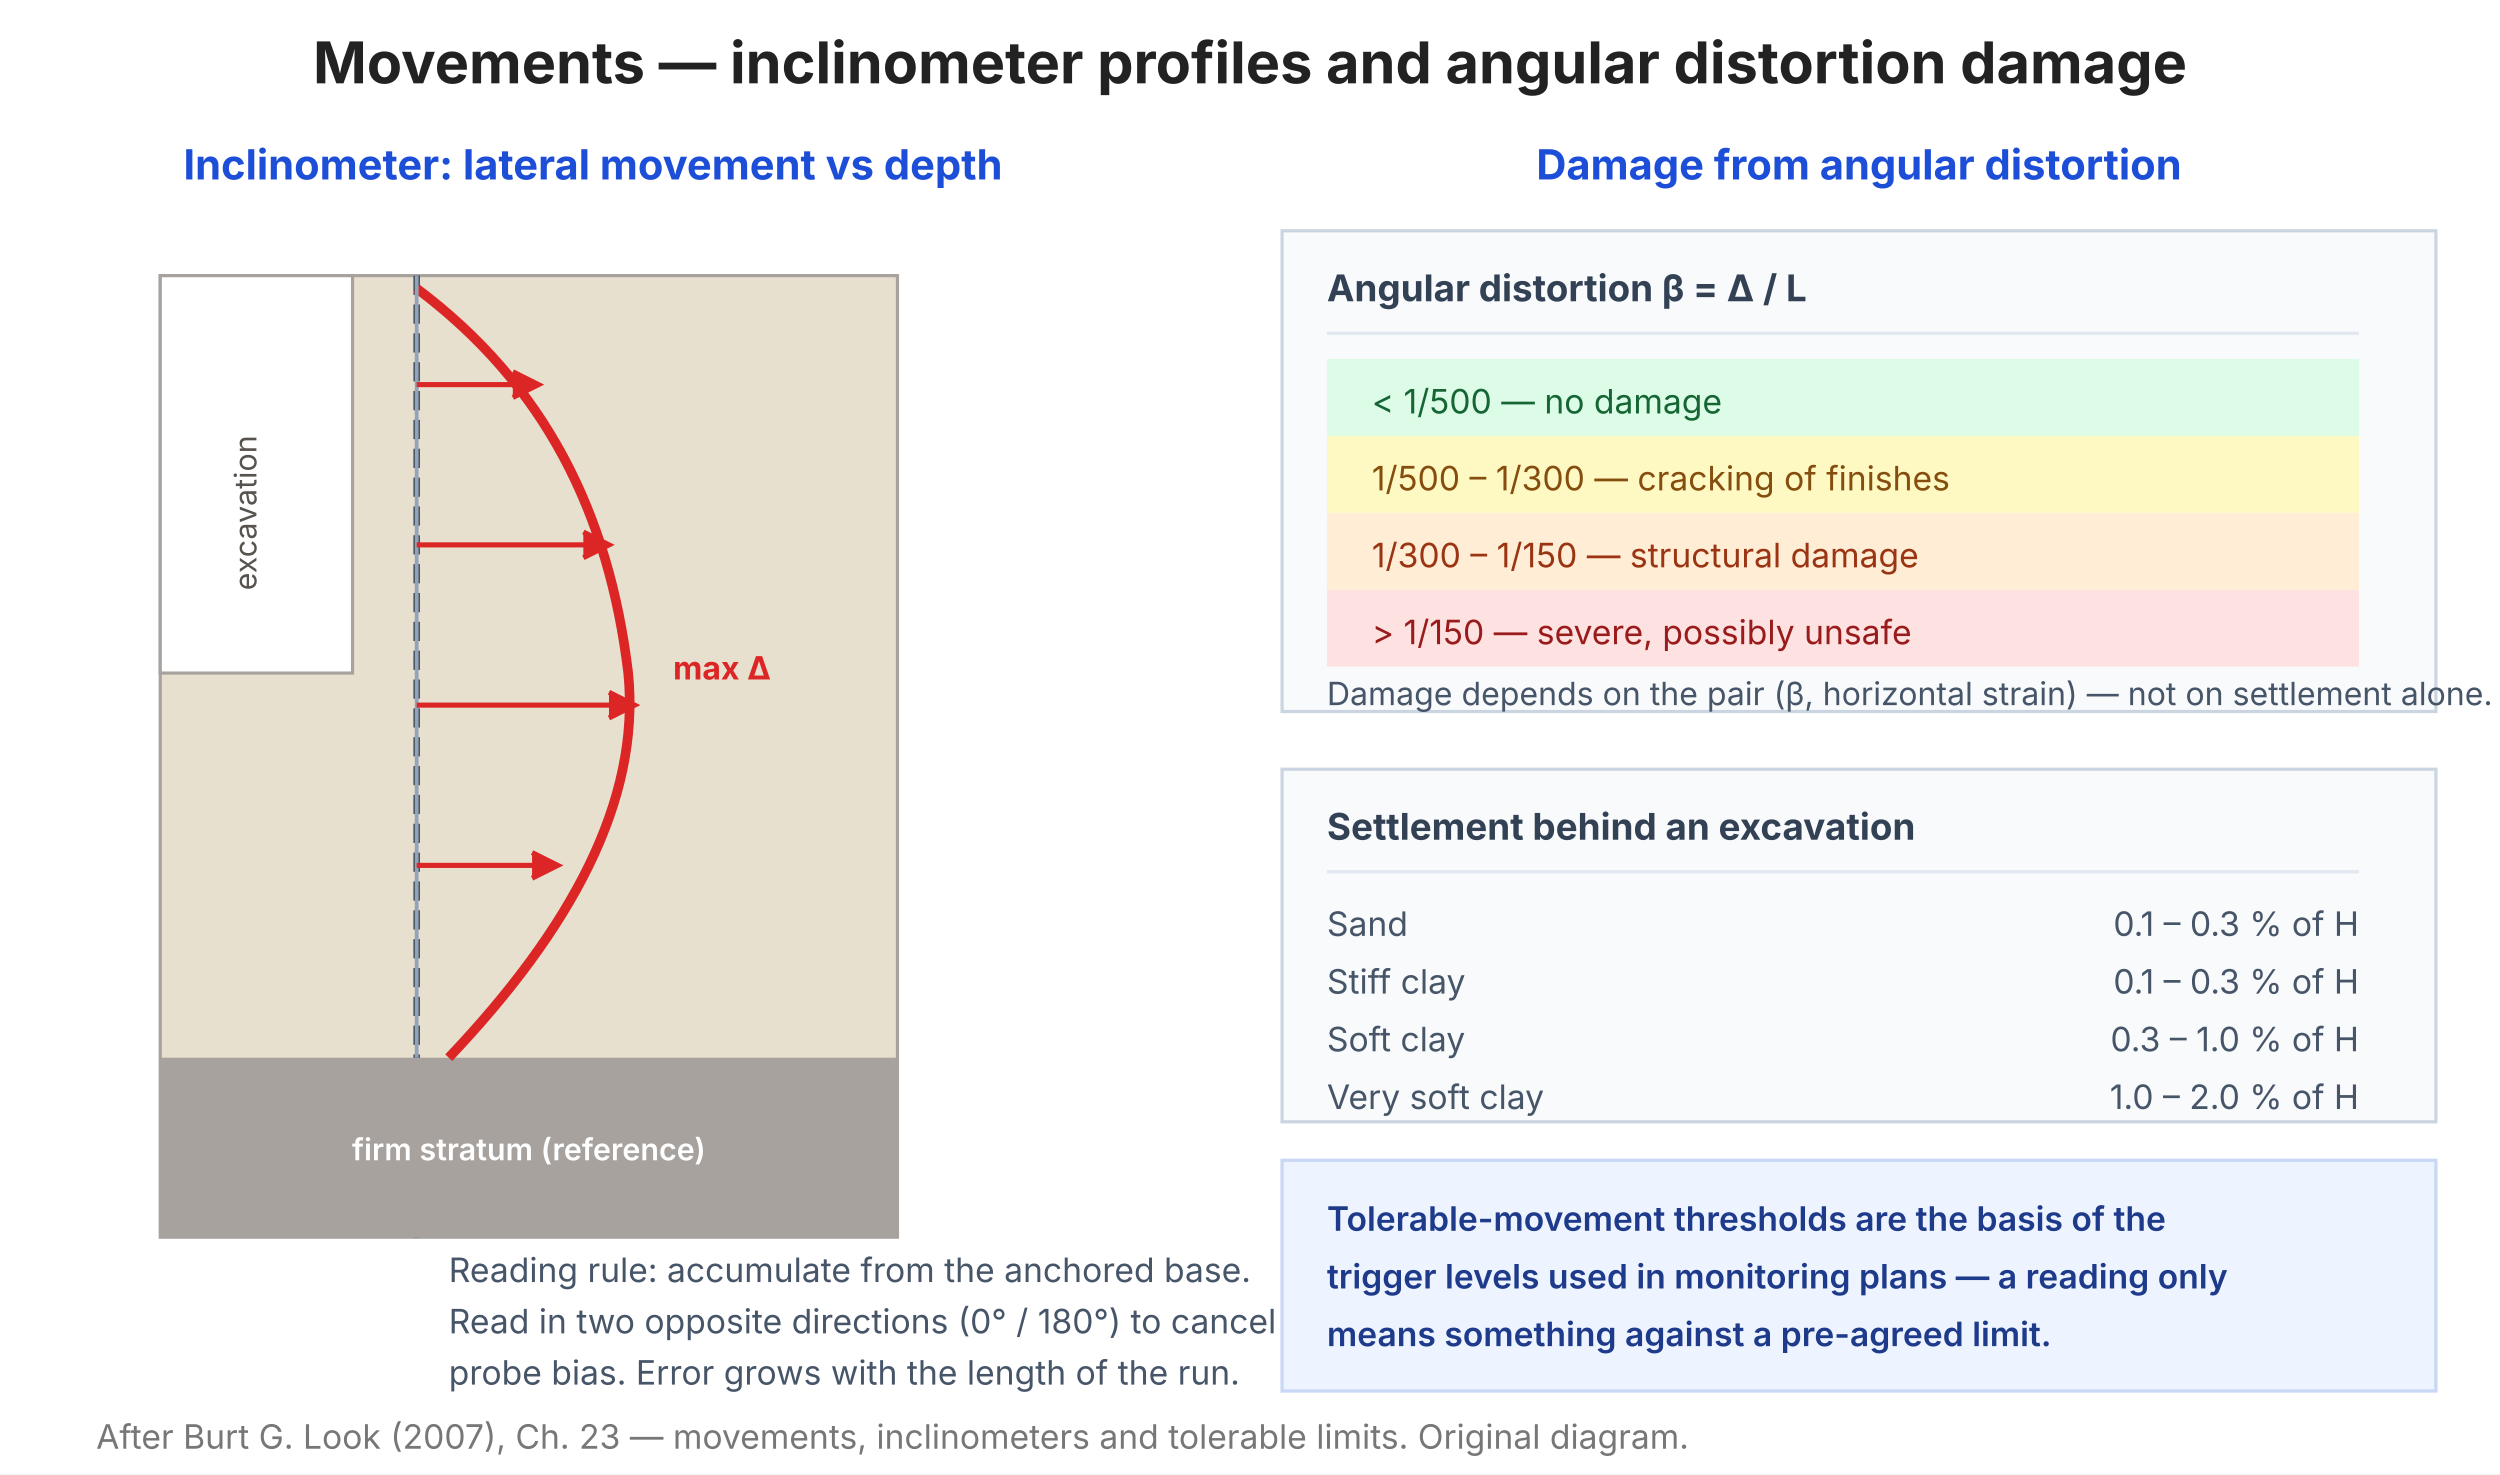
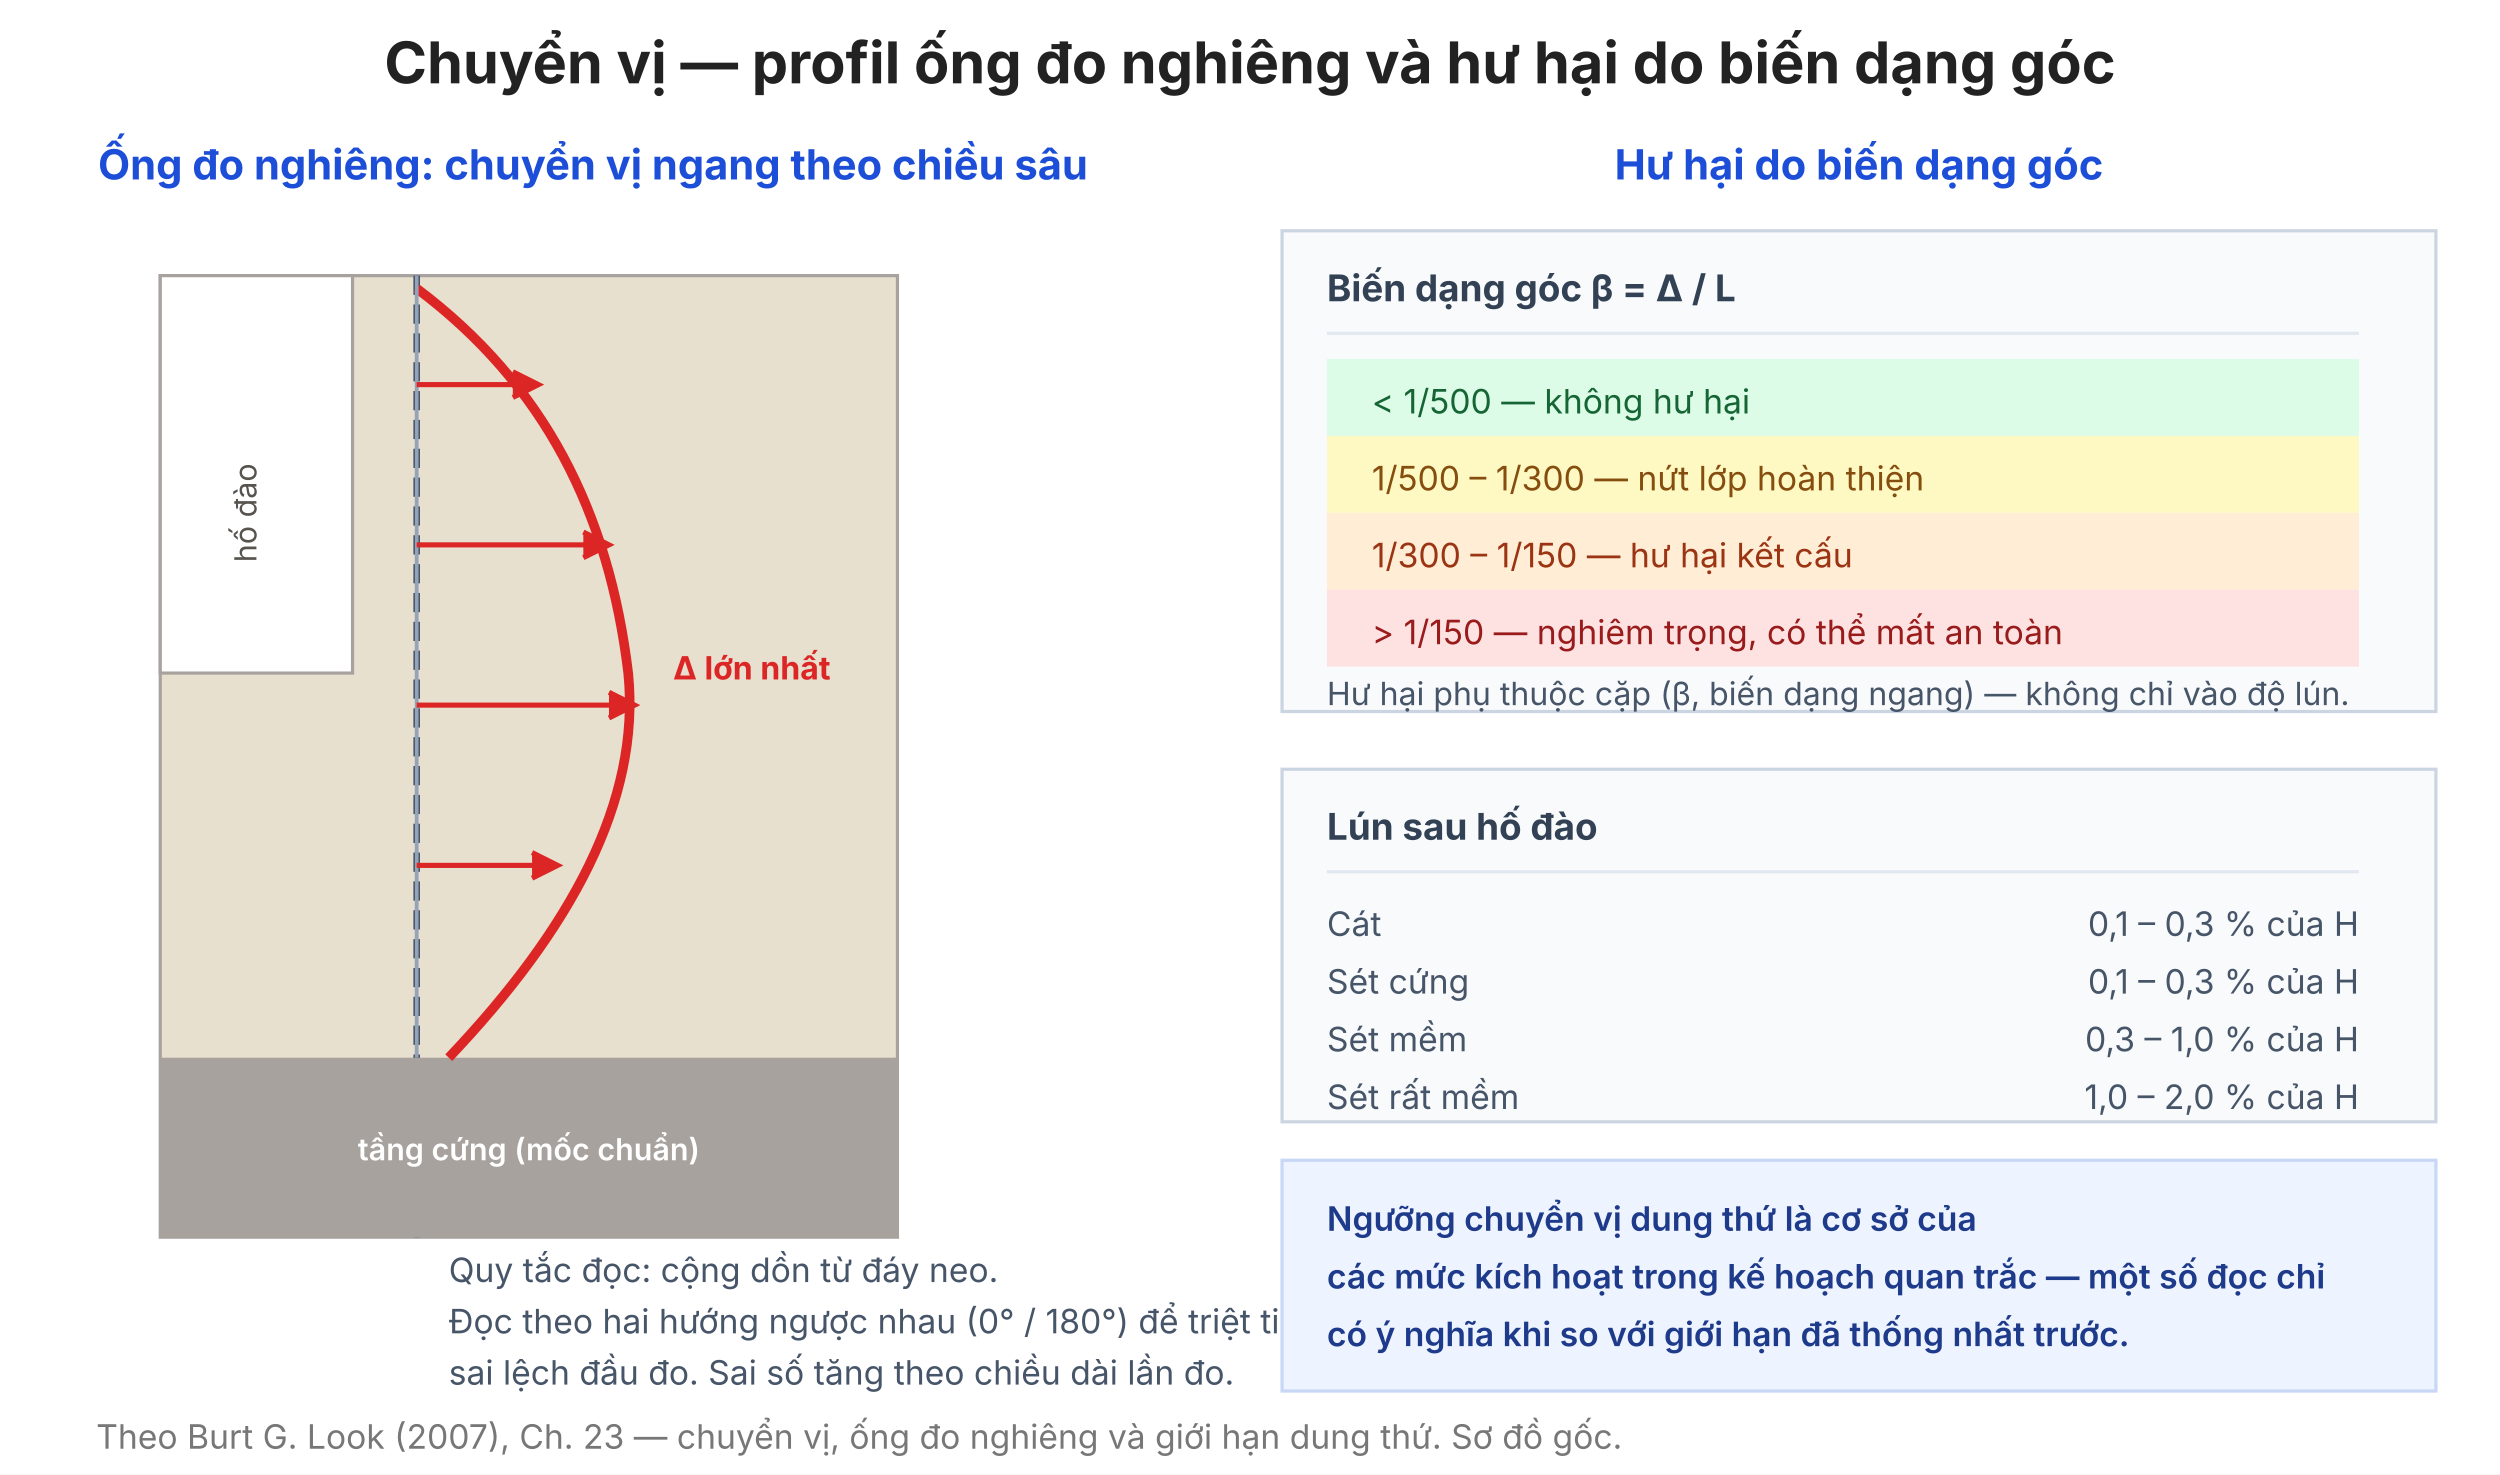
<svg xmlns="http://www.w3.org/2000/svg" viewBox="0 0 780 460" font-family="Inter, Arial, sans-serif">
  <rect width="780" height="460" fill="#ffffff" />
-   <text x="390" y="26" text-anchor="middle" font-size="18" font-weight="700" fill="#222">Movements — inclinometer profiles and angular distortion damage</text>
-   <text x="185" y="56" text-anchor="middle" font-size="13" font-weight="700" fill="#1d4ed8">Inclinometer: lateral movement vs depth</text>
+   <text x="390" y="26" text-anchor="middle" font-size="18" font-weight="700" fill="#222">Chuyển vị — profil ống đo nghiêng và hư hại do biến dạng góc</text>
+   <text x="185" y="56" text-anchor="middle" font-size="13" font-weight="700" fill="#1d4ed8">Ống đo nghiêng: chuyển vị ngang theo chiều sâu</text>
  <rect x="50" y="86" width="230" height="300" fill="#e8e0cf" stroke="#a8a29e" />
  <path d="M50 86 L50 210 L110 210 L110 86 Z" fill="#ffffff" stroke="#a8a29e" />
-   <text x="80" y="160" text-anchor="middle" font-size="9.5" fill="#57534e" transform="rotate(-90 80 160)">excavation</text>
+   <text x="80" y="160" text-anchor="middle" font-size="9.5" fill="#57534e" transform="rotate(-90 80 160)">hố đào</text>
  <line x1="130" y1="86" x2="130" y2="386" stroke="#334155" stroke-width="2" stroke-dasharray="6 3" />
  <rect x="50" y="330" width="230" height="56" fill="#a8a29e" />
-   <text x="165" y="362" text-anchor="middle" font-size="9.5" fill="#ffffff" font-weight="600">firm stratum (reference)</text>
+   <text x="165" y="362" text-anchor="middle" font-size="9.5" fill="#ffffff" font-weight="600">tầng cứng (mốc chuẩn)</text>
  <path d="M130 90 C170 120 190 160 196 210 C200 250 178 290 140 330" fill="none" stroke="#dc2626" stroke-width="3" />
  <line x1="130" y1="86" x2="130" y2="330" stroke="#94a3b8" stroke-width="1.2" />
  <g stroke="#dc2626" stroke-width="1.6">
    <line x1="130" y1="120" x2="166" y2="120" />
    <path d="M160 116 L168 120 L160 124" fill="#dc2626" />
    <line x1="130" y1="170" x2="188" y2="170" />
    <path d="M182 166 L190 170 L182 174" fill="#dc2626" />
    <line x1="130" y1="220" x2="196" y2="220" />
    <path d="M190 216 L198 220 L190 224" fill="#dc2626" />
    <line x1="130" y1="270" x2="172" y2="270" />
    <path d="M166 266 L174 270 L166 274" fill="#dc2626" />
  </g>
-   <text x="210" y="212" font-size="10" fill="#dc2626" font-weight="700">max Δ</text>
-   <text x="140" y="400" font-size="10.5" fill="#475569">Reading rule: accumulate from the anchored base.</text>
-   <text x="140" y="416" font-size="10.5" fill="#475569">Read in two opposite directions (0° / 180°) to cancel</text>
-   <text x="140" y="432" font-size="10.5" fill="#475569">probe bias. Error grows with the length of the run.</text>
-   <text x="580" y="56" text-anchor="middle" font-size="13" font-weight="700" fill="#1d4ed8">Damage from angular distortion</text>
+   <text x="210" y="212" font-size="10" fill="#dc2626" font-weight="700">Δ lớn nhất</text>
+   <text x="140" y="400" font-size="10.5" fill="#475569">Quy tắc đọc: cộng dồn từ đáy neo.</text>
+   <text x="140" y="416" font-size="10.5" fill="#475569">Đọc theo hai hướng ngược nhau (0° / 180°) để triệt tiêu</text>
+   <text x="140" y="432" font-size="10.5" fill="#475569">sai lệch đầu đo. Sai số tăng theo chiều dài lần đo.</text>
+   <text x="580" y="56" text-anchor="middle" font-size="13" font-weight="700" fill="#1d4ed8">Hư hại do biến dạng góc</text>
  <rect x="400" y="72" width="360" height="150" fill="#f8fafc" stroke="#cbd5e1" />
-   <text x="414" y="94" font-size="11.5" font-weight="700" fill="#334155">Angular distortion  β = Δ / L</text>
+   <text x="414" y="94" font-size="11.5" font-weight="700" fill="#334155">Biến dạng góc  β = Δ / L</text>
  <line x1="414" y1="104" x2="736" y2="104" stroke="#e2e8f0" />
  <g>
    <rect x="414" y="112" width="322" height="24" fill="#dcfce7" />
-     <text x="428" y="129" font-size="10.5" fill="#166534">&lt; 1/500 — no damage</text>
+     <text x="428" y="129" font-size="10.5" fill="#166534">&lt; 1/500 — không hư hại</text>
    <rect x="414" y="136" width="322" height="24" fill="#fef9c3" />
-     <text x="428" y="153" font-size="10.5" fill="#854d0e">1/500 – 1/300 — cracking of finishes</text>
+     <text x="428" y="153" font-size="10.5" fill="#854d0e">1/500 – 1/300 — nứt lớp hoàn thiện</text>
    <rect x="414" y="160" width="322" height="24" fill="#ffedd5" />
-     <text x="428" y="177" font-size="10.5" fill="#9a3412">1/300 – 1/150 — structural damage</text>
+     <text x="428" y="177" font-size="10.5" fill="#9a3412">1/300 – 1/150 — hư hại kết cấu</text>
    <rect x="414" y="184" width="322" height="24" fill="#fee2e2" />
-     <text x="428" y="201" font-size="10.5" fill="#991b1b">&gt; 1/150 — severe, possibly unsafe</text>
+     <text x="428" y="201" font-size="10.5" fill="#991b1b">&gt; 1/150 — nghiêm trọng, có thể mất an toàn</text>
  </g>
-   <text x="414" y="220" font-size="10" fill="#475569">Damage depends on the pair (β, horizontal strain) — not on settlement alone.</text>
+   <text x="414" y="220" font-size="10" fill="#475569">Hư hại phụ thuộc cặp (β, biến dạng ngang) — không chỉ vào độ lún.</text>
  <rect x="400" y="240" width="360" height="110" fill="#f8fafc" stroke="#cbd5e1" />
-   <text x="414" y="262" font-size="11.5" font-weight="700" fill="#334155">Settlement behind an excavation</text>
+   <text x="414" y="262" font-size="11.5" font-weight="700" fill="#334155">Lún sau hố đào</text>
  <line x1="414" y1="272" x2="736" y2="272" stroke="#e2e8f0" />
  <g font-size="10.5" fill="#475569">
-     <text x="414" y="292">Sand</text>
-     <text x="736" y="292" text-anchor="end">0.1 – 0.3 % of H</text>
-     <text x="414" y="310">Stiff clay</text>
-     <text x="736" y="310" text-anchor="end">0.1 – 0.3 % of H</text>
-     <text x="414" y="328">Soft clay</text>
-     <text x="736" y="328" text-anchor="end">0.3 – 1.0 % of H</text>
-     <text x="414" y="346">Very soft clay</text>
-     <text x="736" y="346" text-anchor="end">1.0 – 2.0 % of H</text>
+     <text x="414" y="292">Cát</text>
+     <text x="736" y="292" text-anchor="end">0,1 – 0,3 % của H</text>
+     <text x="414" y="310">Sét cứng</text>
+     <text x="736" y="310" text-anchor="end">0,1 – 0,3 % của H</text>
+     <text x="414" y="328">Sét mềm</text>
+     <text x="736" y="328" text-anchor="end">0,3 – 1,0 % của H</text>
+     <text x="414" y="346">Sét rất mềm</text>
+     <text x="736" y="346" text-anchor="end">1,0 – 2,0 % của H</text>
  </g>
  <rect x="400" y="362" width="360" height="72" fill="#eef4ff" stroke="#c7d7f5" />
-   <text x="414" y="384" font-size="10.5" fill="#1e3a8a" font-weight="600">Tolerable-movement thresholds are the basis of the</text>
-   <text x="414" y="402" font-size="10.5" fill="#1e3a8a" font-weight="600">trigger levels used in monitoring plans — a reading only</text>
-   <text x="414" y="420" font-size="10.5" fill="#1e3a8a" font-weight="600">means something against a pre-agreed limit.</text>
-   <text x="30" y="452" font-size="10.5" fill="#777">After Burt G. Look (2007), Ch. 23 — movements, inclinometers and tolerable limits. Original diagram.</text>
+   <text x="414" y="384" font-size="10.5" fill="#1e3a8a" font-weight="600">Ngưỡng chuyển vị dung thứ là cơ sở của</text>
+   <text x="414" y="402" font-size="10.5" fill="#1e3a8a" font-weight="600">các mức kích hoạt trong kế hoạch quan trắc — một số đọc chỉ</text>
+   <text x="414" y="420" font-size="10.5" fill="#1e3a8a" font-weight="600">có ý nghĩa khi so với giới hạn đã thống nhất trước.</text>
+   <text x="30" y="452" font-size="10.5" fill="#777">Theo Burt G. Look (2007), Ch. 23 — chuyển vị, ống đo nghiêng và giới hạn dung thứ. Sơ đồ gốc.</text>
</svg>
